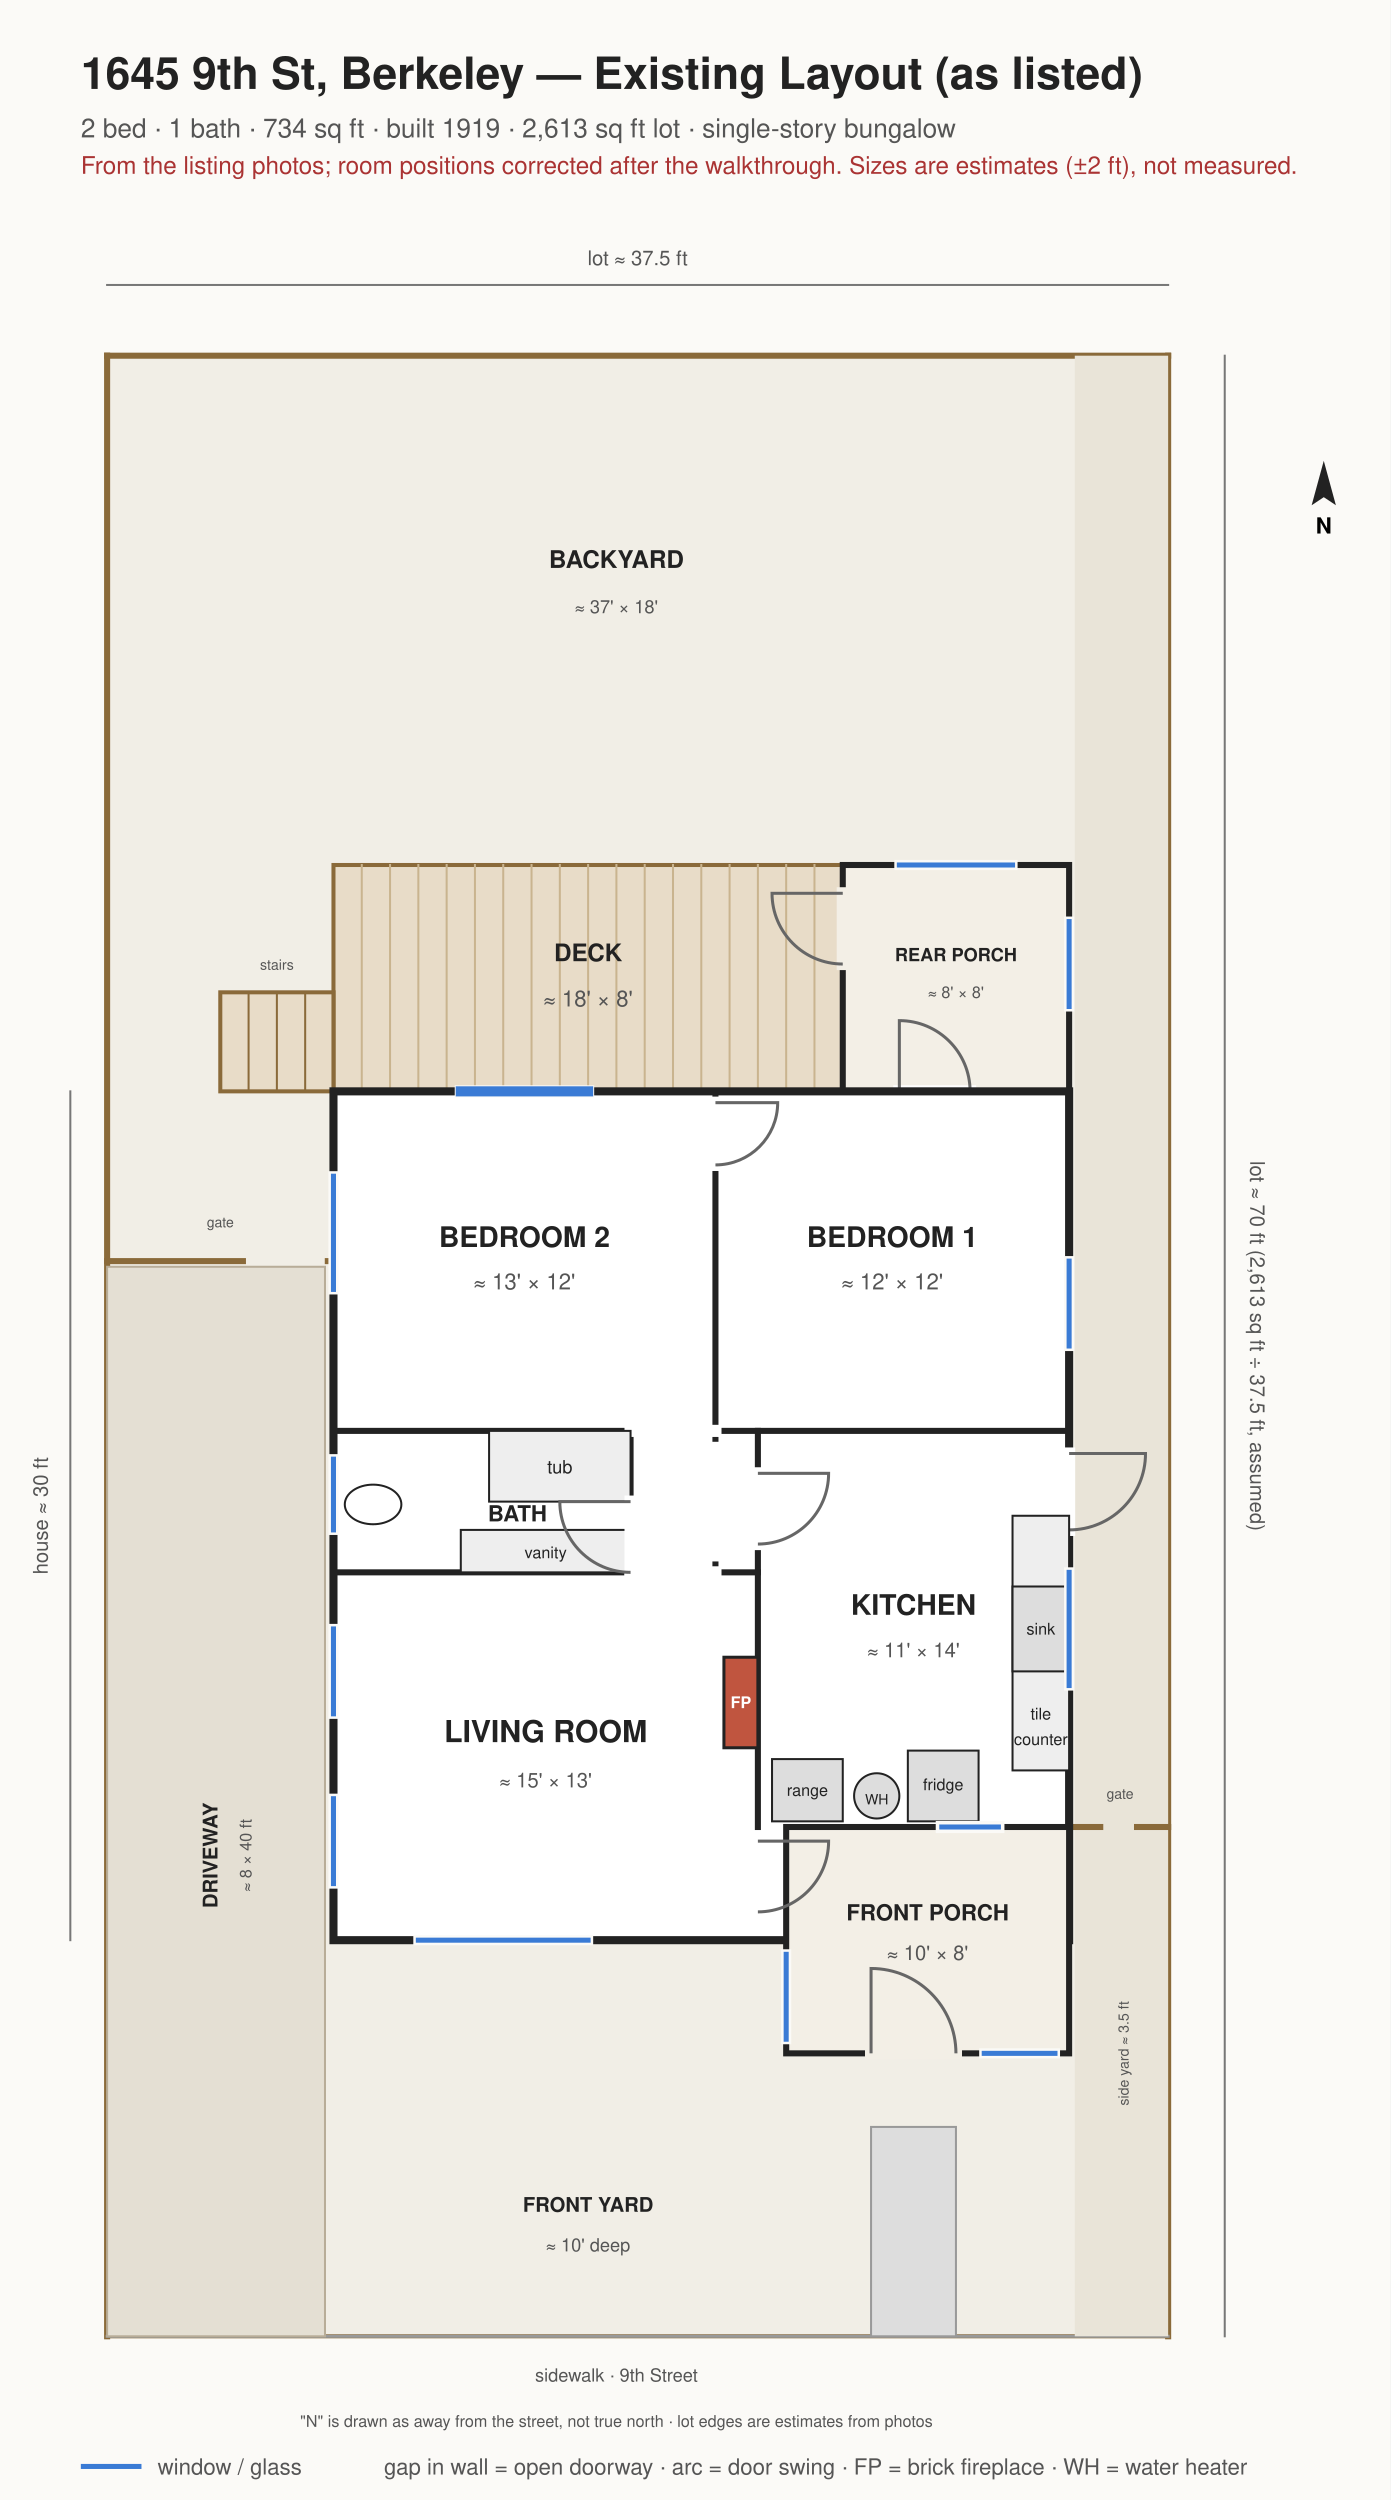
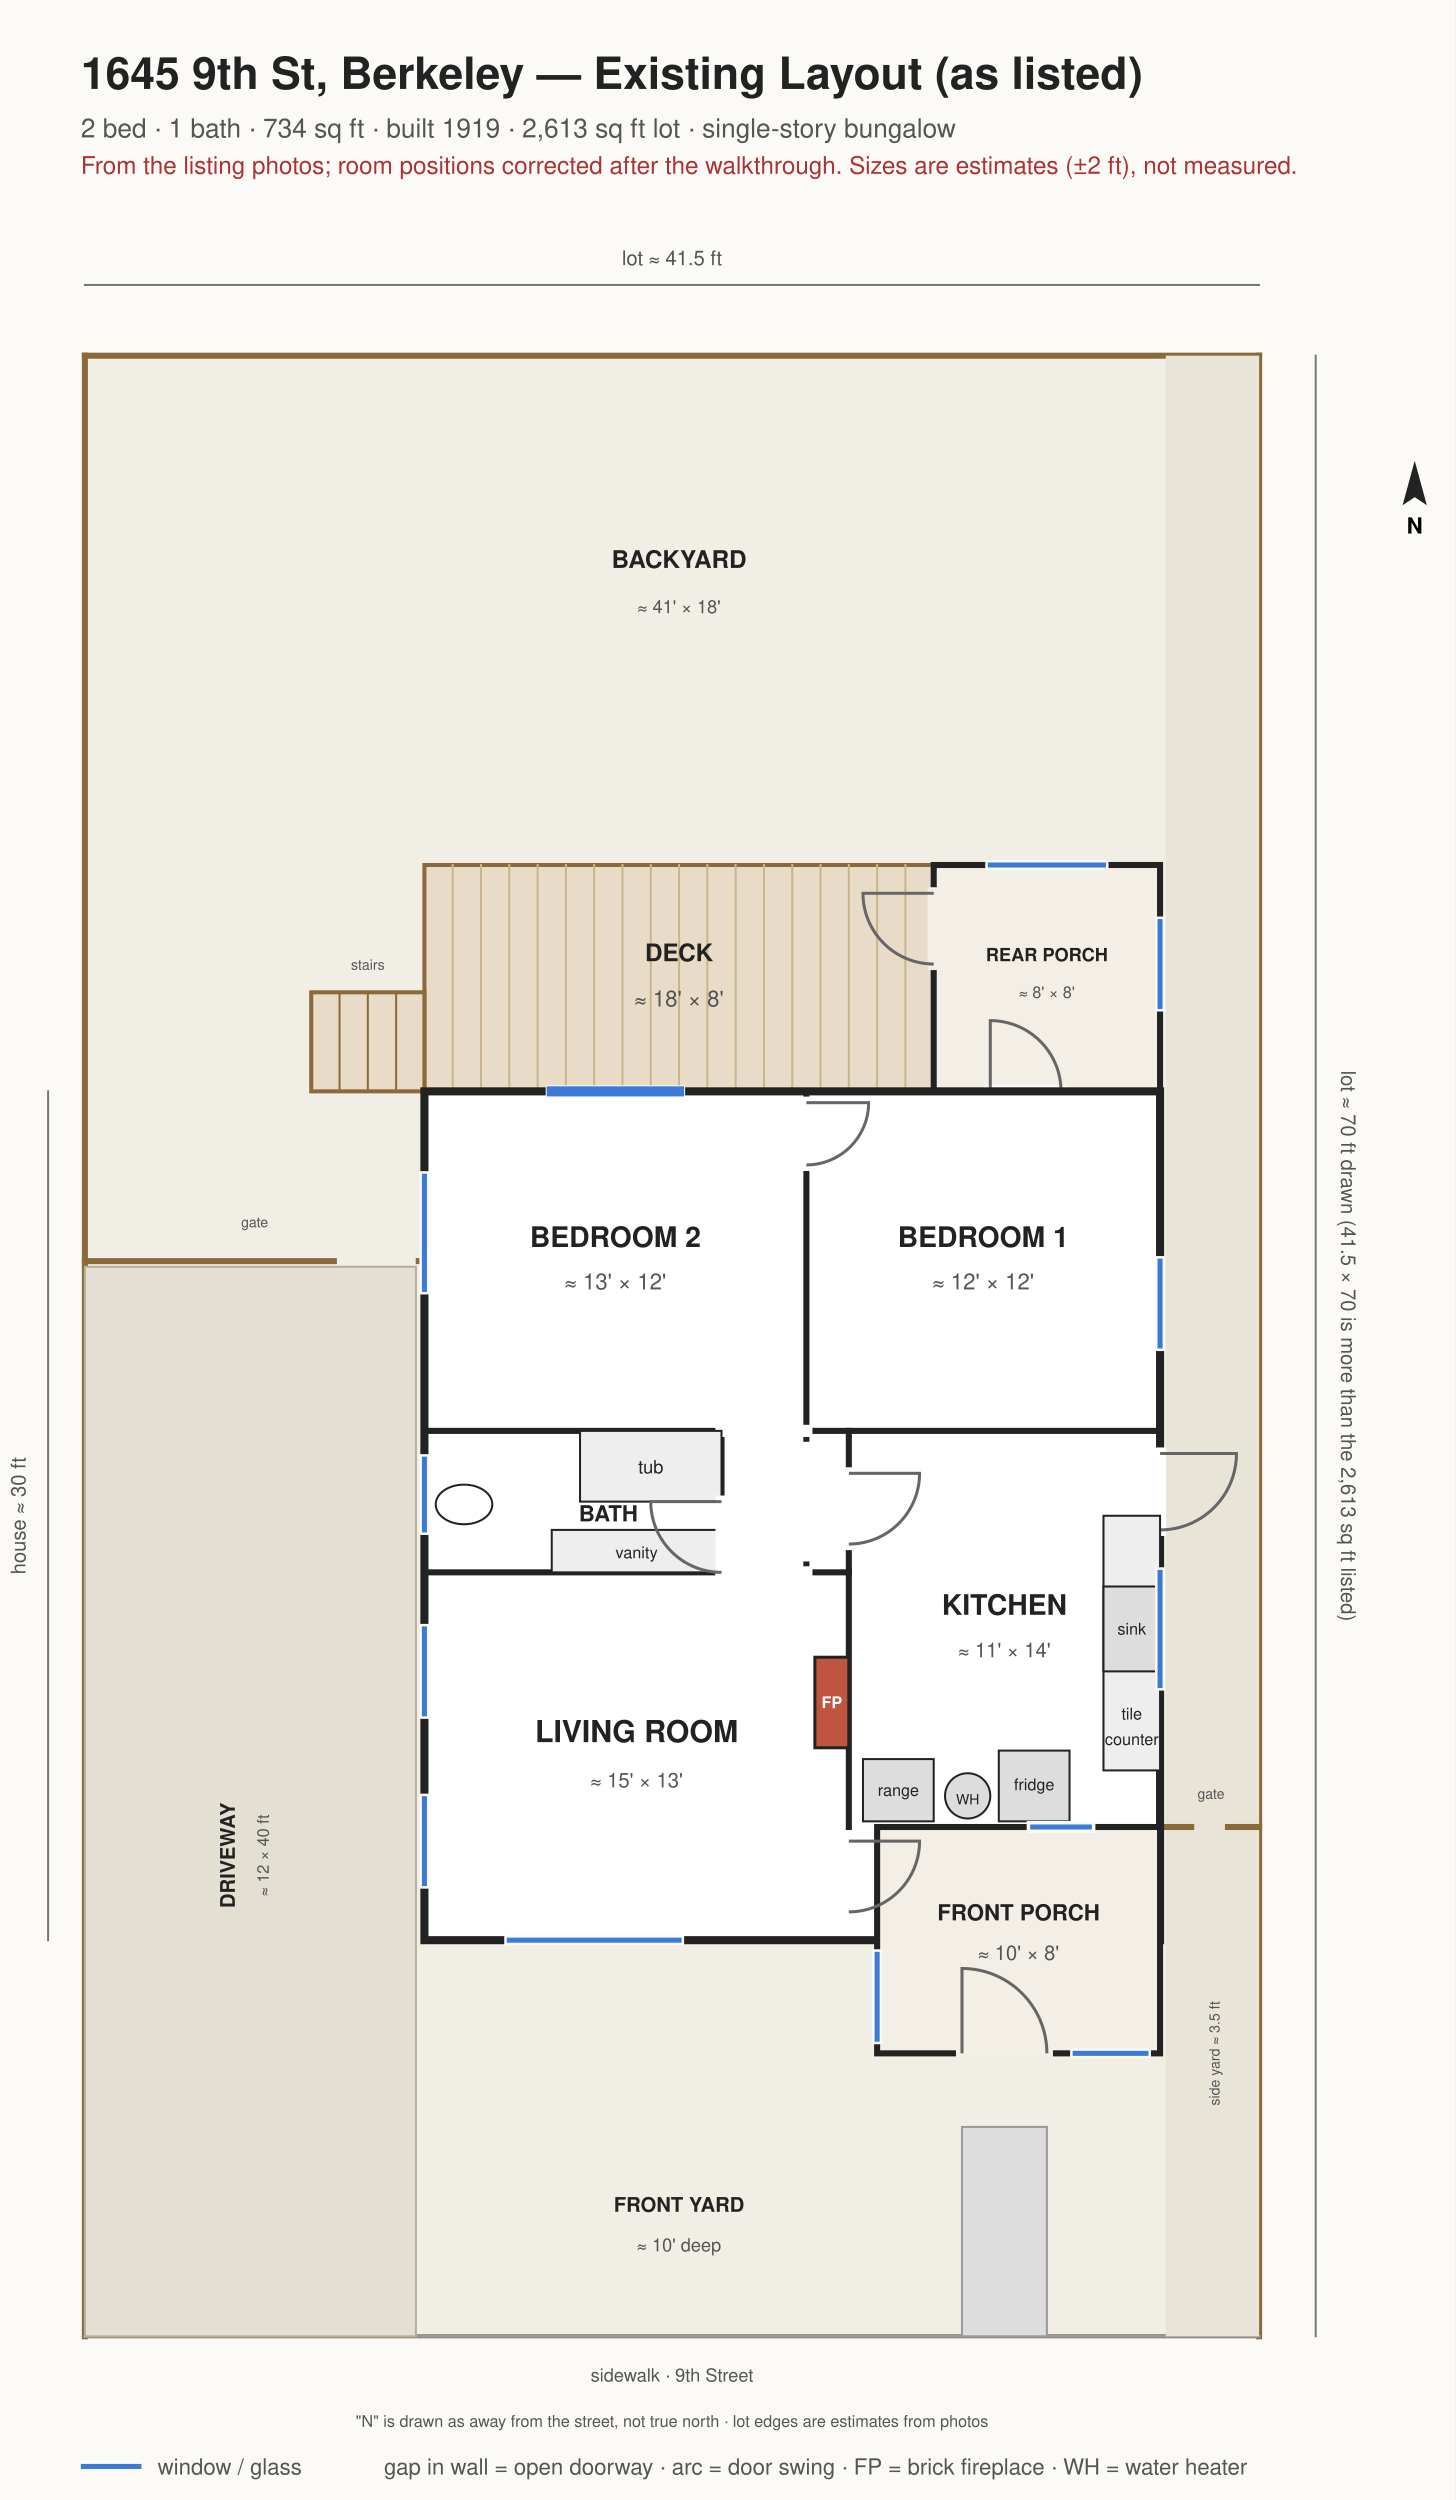
- <svg xmlns="http://www.w3.org/2000/svg" width="688" height="1237" viewBox="0 0 688 1237" font-family="Helvetica, Arial, sans-serif">
-   <rect width="688" height="1237" fill="#fbfaf7" />
+ <svg xmlns="http://www.w3.org/2000/svg" width="720" height="1237" viewBox="0 0 720 1237" font-family="Helvetica, Arial, sans-serif">
+   <rect width="720" height="1237" fill="#fbfaf7" />
  <text x="40" y="44" font-size="22" font-weight="bold" fill="#222">1645 9th St, Berkeley — Existing Layout (as listed)</text>
  <text x="40" y="68" font-size="13" fill="#555">2 bed · 1 bath · 734 sq ft · built 1919 · 2,613 sq ft lot · single-story bungalow</text>
  <text x="40" y="86" font-size="12" fill="#a33">From the listing photos; room positions corrected after the walkthrough. Sizes are estimates (±2 ft), not measured.</text>
-   <rect x="53" y="176" width="525.0" height="980" fill="#f1eee6" stroke="#8a6a3a" stroke-width="2" />
-   <line x1="53" y1="176" x2="578.0" y2="176" stroke="#8a6a3a" stroke-width="3" stroke-linecap="square" />
-   <line x1="53" y1="176" x2="53" y2="1156" stroke="#8a6a3a" stroke-width="3" stroke-linecap="square" />
-   <line x1="578.0" y1="176" x2="578.0" y2="1156" stroke="#8a6a3a" stroke-width="3" stroke-linecap="square" />
-   <line x1="53" y1="1156" x2="578.0" y2="1156" stroke="#999" stroke-width="1.5" stroke-linecap="square" />
-   <rect x="531.8" y="176" width="46.2" height="980" fill="#e9e4d8" stroke="none" stroke-width="0" />
-   <line x1="529" y1="904" x2="544.4" y2="904" stroke="#8a6a3a" stroke-width="3" stroke-linecap="square" />
-   <line x1="562.6" y1="904" x2="578.0" y2="904" stroke="#8a6a3a" stroke-width="3" stroke-linecap="square" />
-   <text x="554.2" y="890" font-size="7" text-anchor="middle" fill="#555" font-weight="normal">gate</text>
-   <text transform="translate(558.4,1016) rotate(-90)" font-size="7" text-anchor="middle" fill="#555">side yard ≈ 3.5 ft</text>
-   <line x1="53" y1="624" x2="120.2" y2="624" stroke="#8a6a3a" stroke-width="3" stroke-linecap="square" />
-   <line x1="162.2" y1="624" x2="165" y2="624" stroke="#8a6a3a" stroke-width="3" stroke-linecap="square" />
-   <text x="109" y="607.2" font-size="7" text-anchor="middle" fill="#555" font-weight="normal">gate</text>
-   <text x="305" y="281.0" font-size="12" text-anchor="middle" fill="#222" font-weight="bold">BACKYARD</text>
-   <text x="305" y="303.4" font-size="9" text-anchor="middle" fill="#555" font-weight="normal">≈ 37' × 18'</text>
-   <rect x="53" y="626.8" width="107.8" height="529.2" fill="#e4dfd3" stroke="#b8ad98" stroke-width="1" />
-   <text transform="translate(107.6,918) rotate(-90)" font-size="10" font-weight="bold" text-anchor="middle" fill="#222">DRIVEWAY</text>
-   <text transform="translate(124.4,918) rotate(-90)" font-size="8" text-anchor="middle" fill="#555">≈ 8 × 40 ft</text>
-   <text x="291" y="1094.4" font-size="10" text-anchor="middle" fill="#222" font-weight="bold">FRONT YARD</text>
-   <text x="291" y="1114" font-size="9" text-anchor="middle" fill="#555" font-weight="normal">≈ 10' deep</text>
-   <rect x="431" y="1052.4" width="42" height="103.6" fill="#ddd" stroke="#999" stroke-width="1" />
-   <text x="305" y="1178.4" font-size="9" text-anchor="middle" fill="#555" font-weight="normal">sidewalk · 9th Street</text>
-   <rect x="165" y="428" width="252" height="112" fill="#e8dcc8" stroke="#8a6a3a" stroke-width="2" />
-   <line x1="179" y1="428" x2="179" y2="540" stroke="#c9b48f" stroke-width="1" stroke-linecap="square" />
-   <line x1="193" y1="428" x2="193" y2="540" stroke="#c9b48f" stroke-width="1" stroke-linecap="square" />
-   <line x1="207" y1="428" x2="207" y2="540" stroke="#c9b48f" stroke-width="1" stroke-linecap="square" />
-   <line x1="221" y1="428" x2="221" y2="540" stroke="#c9b48f" stroke-width="1" stroke-linecap="square" />
-   <line x1="235" y1="428" x2="235" y2="540" stroke="#c9b48f" stroke-width="1" stroke-linecap="square" />
-   <line x1="249" y1="428" x2="249" y2="540" stroke="#c9b48f" stroke-width="1" stroke-linecap="square" />
-   <line x1="263" y1="428" x2="263" y2="540" stroke="#c9b48f" stroke-width="1" stroke-linecap="square" />
-   <line x1="277" y1="428" x2="277" y2="540" stroke="#c9b48f" stroke-width="1" stroke-linecap="square" />
-   <line x1="291" y1="428" x2="291" y2="540" stroke="#c9b48f" stroke-width="1" stroke-linecap="square" />
-   <line x1="305" y1="428" x2="305" y2="540" stroke="#c9b48f" stroke-width="1" stroke-linecap="square" />
-   <line x1="319" y1="428" x2="319" y2="540" stroke="#c9b48f" stroke-width="1" stroke-linecap="square" />
-   <line x1="333" y1="428" x2="333" y2="540" stroke="#c9b48f" stroke-width="1" stroke-linecap="square" />
-   <line x1="347" y1="428" x2="347" y2="540" stroke="#c9b48f" stroke-width="1" stroke-linecap="square" />
-   <line x1="361" y1="428" x2="361" y2="540" stroke="#c9b48f" stroke-width="1" stroke-linecap="square" />
-   <line x1="375" y1="428" x2="375" y2="540" stroke="#c9b48f" stroke-width="1" stroke-linecap="square" />
-   <line x1="389" y1="428" x2="389" y2="540" stroke="#c9b48f" stroke-width="1" stroke-linecap="square" />
-   <line x1="403" y1="428" x2="403" y2="540" stroke="#c9b48f" stroke-width="1" stroke-linecap="square" />
-   <text x="291" y="475.6" font-size="12" text-anchor="middle" fill="#222" font-weight="bold">DECK</text>
-   <text x="291" y="498" font-size="11" text-anchor="middle" fill="#555" font-weight="normal">≈ 18' × 8'</text>
-   <rect x="109" y="491.0" width="56" height="49.0" fill="#e8dcc8" stroke="#8a6a3a" stroke-width="2" />
-   <line x1="151" y1="491.0" x2="151" y2="540" stroke="#8a6a3a" stroke-width="1" stroke-linecap="square" />
-   <line x1="137" y1="491.0" x2="137" y2="540" stroke="#8a6a3a" stroke-width="1" stroke-linecap="square" />
-   <line x1="123" y1="491.0" x2="123" y2="540" stroke="#8a6a3a" stroke-width="1" stroke-linecap="square" />
-   <text x="137" y="479.8" font-size="7" text-anchor="middle" fill="#555" font-weight="normal">stairs</text>
-   <rect x="417" y="428" width="112" height="112" fill="#f3efe6" stroke="#222" stroke-width="3" />
-   <text x="473" y="475.6" font-size="9" text-anchor="middle" fill="#222" font-weight="bold">REAR PORCH</text>
-   <text x="473" y="493.8" font-size="8" text-anchor="middle" fill="#555" font-weight="normal">≈ 8' × 8'</text>
-   <line x1="445" y1="428" x2="501" y2="428" stroke="#fbfaf7" stroke-width="5" stroke-linecap="square" />
-   <line x1="445" y1="428" x2="501" y2="428" stroke="#3a7bd5" stroke-width="2.5" stroke-linecap="square" />
-   <line x1="529" y1="456" x2="529" y2="498" stroke="#fbfaf7" stroke-width="5" stroke-linecap="square" />
-   <line x1="529" y1="456" x2="529" y2="498" stroke="#3a7bd5" stroke-width="2.5" stroke-linecap="square" />
-   <line x1="417" y1="442" x2="417" y2="477.0" stroke="#f3efe6" stroke-width="6" stroke-linecap="square" />
-   <path d="M417,442 L382.0,442 A35.0,35.0 0 0 0 417,477.0" fill="none" stroke="#666" stroke-width="1.5" />
-   <line x1="445" y1="540" x2="480.0" y2="540" stroke="#fff" stroke-width="6" stroke-linecap="square" />
-   <path d="M445,540 L445,505.0 A35.0,35.0 0 0 1 480.0,540" fill="none" stroke="#666" stroke-width="1.5" />
-   <rect x="165" y="540" width="364" height="420" fill="#fff" stroke="#222" stroke-width="4" />
-   <rect x="389" y="904" width="140" height="112" fill="#f3efe6" stroke="#222" stroke-width="3" />
-   <text x="459" y="950.2" font-size="11" text-anchor="middle" fill="#222" font-weight="bold">FRONT PORCH</text>
-   <text x="459" y="969.8" font-size="10" text-anchor="middle" fill="#555" font-weight="normal">≈ 10' × 8'</text>
-   <line x1="431" y1="1016" x2="473" y2="1016" stroke="#f3efe6" stroke-width="6" stroke-linecap="square" />
-   <path d="M431,1016 L431,974 A42,42 0 0 1 473,1016" fill="none" stroke="#666" stroke-width="1.5" />
-   <line x1="389" y1="967.0" x2="389" y2="1009.0" stroke="#fbfaf7" stroke-width="5" stroke-linecap="square" />
-   <line x1="389" y1="967.0" x2="389" y2="1009.0" stroke="#3a7bd5" stroke-width="2.5" stroke-linecap="square" />
-   <line x1="487" y1="1016" x2="522.0" y2="1016" stroke="#fbfaf7" stroke-width="5" stroke-linecap="square" />
-   <line x1="487" y1="1016" x2="522.0" y2="1016" stroke="#3a7bd5" stroke-width="2.5" stroke-linecap="square" />
-   <line x1="354.0" y1="540" x2="354.0" y2="708" stroke="#222" stroke-width="3" stroke-linecap="square" />
-   <line x1="354.0" y1="708" x2="529" y2="708" stroke="#222" stroke-width="3" stroke-linecap="square" />
-   <line x1="165" y1="708" x2="312.0" y2="708" stroke="#222" stroke-width="3" stroke-linecap="square" />
-   <line x1="312.0" y1="708" x2="312.0" y2="778" stroke="#222" stroke-width="3" stroke-linecap="square" />
-   <line x1="354.0" y1="708" x2="354.0" y2="778" stroke="#222" stroke-width="3" stroke-linecap="square" />
-   <line x1="165" y1="778" x2="312.0" y2="778" stroke="#222" stroke-width="3" stroke-linecap="square" />
-   <line x1="354.0" y1="778" x2="375" y2="778" stroke="#222" stroke-width="3" stroke-linecap="square" />
-   <line x1="312.0" y1="778" x2="354.0" y2="778" stroke="#fff" stroke-width="6" stroke-linecap="square" />
-   <line x1="312.0" y1="708" x2="354.0" y2="708" stroke="#fff" stroke-width="6" stroke-linecap="square" />
-   <line x1="375" y1="708" x2="375" y2="904" stroke="#222" stroke-width="3" stroke-linecap="square" />
-   <line x1="354.0" y1="545.6" x2="354.0" y2="576.4" stroke="#fff" stroke-width="6" stroke-linecap="square" />
-   <path d="M354.0,545.6 L384.8,545.6 A30.8,30.8 0 0 1 354.0,576.4" fill="none" stroke="#666" stroke-width="1.5" />
-   <rect x="358.2" y="820" width="16.8" height="44.8" fill="#c0553f" stroke="#222" stroke-width="1.5" />
-   <text x="366.6" y="845.2" font-size="8" text-anchor="middle" fill="#fff" font-weight="bold">FP</text>
-   <rect x="242.0" y="708" width="70.0" height="35.0" fill="#eee" stroke="#222" stroke-width="1" />
-   <text x="277" y="729.0" font-size="9" text-anchor="middle" fill="#222" font-weight="normal">tub</text>
-   <rect x="228.0" y="757.0" width="84.0" height="21.0" fill="#eee" stroke="#222" stroke-width="1" />
-   <text x="270.0" y="771.0" font-size="8" text-anchor="middle" fill="#222" font-weight="normal">vanity</text>
-   <ellipse cx="184.6" cy="744.4" rx="14" ry="9.8" fill="#fff" stroke="#222" stroke-width="1" />
-   <text x="256.0" y="752.8" font-size="11" text-anchor="middle" fill="#222" font-weight="bold">BATH</text>
-   <line x1="312.0" y1="743.0" x2="312.0" y2="778.0" stroke="#fff" stroke-width="6" stroke-linecap="square" />
-   <path d="M312.0,743.0 L277.0,743.0 A35.0,35.0 0 0 0 312.0,778.0" fill="none" stroke="#666" stroke-width="1.5" />
-   <line x1="354.0" y1="716.4" x2="354.0" y2="769.6" stroke="#fff" stroke-width="6" stroke-linecap="square" />
-   <line x1="375" y1="729.0" x2="375" y2="764.0" stroke="#fff" stroke-width="6" stroke-linecap="square" />
-   <path d="M375,729.0 L410.0,729.0 A35.0,35.0 0 0 1 375,764.0" fill="none" stroke="#666" stroke-width="1.5" />
-   <line x1="529" y1="719.2" x2="529" y2="757.0" stroke="#fff" stroke-width="6" stroke-linecap="square" />
-   <path d="M529,719.2 L566.8,719.2 A37.8,37.8 0 0 1 529,757.0" fill="none" stroke="#666" stroke-width="1.5" />
-   <line x1="228.0" y1="540" x2="291" y2="540" stroke="#fbfaf7" stroke-width="6" stroke-linecap="square" />
-   <line x1="228.0" y1="540" x2="291" y2="540" stroke="#3a7bd5" stroke-width="5" stroke-linecap="square" />
-   <text x="259.5" y="617.0" font-size="14" text-anchor="middle" fill="#222" font-weight="bold">BEDROOM 2</text>
-   <text x="259.5" y="638" font-size="11" text-anchor="middle" fill="#555" font-weight="normal">≈ 13' × 12'</text>
-   <text x="441.5" y="617.0" font-size="14" text-anchor="middle" fill="#222" font-weight="bold">BEDROOM 1</text>
-   <text x="441.5" y="638" font-size="11" text-anchor="middle" fill="#555" font-weight="normal">≈ 12' × 12'</text>
-   <rect x="501" y="750" width="28" height="126" fill="#eee" stroke="#222" stroke-width="1" />
-   <text x="515" y="850.8" font-size="8" text-anchor="middle" fill="#222" font-weight="normal">tile</text>
-   <text x="515" y="863.4" font-size="8" text-anchor="middle" fill="#222" font-weight="normal">counter</text>
-   <rect x="501" y="785.0" width="28" height="42.0" fill="#ddd" stroke="#222" stroke-width="1" />
-   <text x="515" y="808.8" font-size="8" text-anchor="middle" fill="#222" font-weight="normal">sink</text>
-   <rect x="382.0" y="870.4" width="35.0" height="30.8" fill="#ddd" stroke="#222" stroke-width="1" />
-   <text x="399.5" y="888.6" font-size="8" text-anchor="middle" fill="#222" font-weight="normal">range</text>
-   <circle cx="433.8" cy="888.6" r="11.2" fill="#ddd" stroke="#222" stroke-width="1" />
-   <text x="433.8" y="892.8" font-size="7" text-anchor="middle" fill="#222" font-weight="normal">WH</text>
-   <rect x="449.2" y="866.2" width="35.0" height="35.0" fill="#ddd" stroke="#222" stroke-width="1" />
-   <text x="466.7" y="885.8" font-size="8" text-anchor="middle" fill="#222" font-weight="normal">fridge</text>
-   <line x1="466.0" y1="904" x2="494.0" y2="904" stroke="#fbfaf7" stroke-width="6" stroke-linecap="square" />
-   <line x1="466.0" y1="904" x2="494.0" y2="904" stroke="#3a7bd5" stroke-width="2.5" stroke-linecap="square" />
-   <text x="452.0" y="799.0" font-size="14" text-anchor="middle" fill="#222" font-weight="bold">KITCHEN</text>
-   <text x="452.0" y="820" font-size="10" text-anchor="middle" fill="#555" font-weight="normal">≈ 11' × 14'</text>
-   <line x1="375" y1="911.0" x2="375" y2="946.0" stroke="#fff" stroke-width="6" stroke-linecap="square" />
-   <path d="M375,911.0 L410.0,911.0 A35.0,35.0 0 0 1 375,946.0" fill="none" stroke="#666" stroke-width="1.5" />
-   <line x1="165" y1="582" x2="165" y2="638" stroke="#fbfaf7" stroke-width="5" stroke-linecap="square" />
-   <line x1="165" y1="582" x2="165" y2="638" stroke="#3a7bd5" stroke-width="2.5" stroke-linecap="square" />
-   <line x1="165" y1="722" x2="165" y2="757.0" stroke="#fbfaf7" stroke-width="5" stroke-linecap="square" />
-   <line x1="165" y1="722" x2="165" y2="757.0" stroke="#3a7bd5" stroke-width="2.5" stroke-linecap="square" />
-   <line x1="165" y1="806" x2="165" y2="848" stroke="#fbfaf7" stroke-width="5" stroke-linecap="square" />
-   <line x1="165" y1="806" x2="165" y2="848" stroke="#3a7bd5" stroke-width="2.5" stroke-linecap="square" />
-   <line x1="165" y1="890" x2="165" y2="932" stroke="#fbfaf7" stroke-width="5" stroke-linecap="square" />
-   <line x1="165" y1="890" x2="165" y2="932" stroke="#3a7bd5" stroke-width="2.5" stroke-linecap="square" />
-   <line x1="207" y1="960" x2="291" y2="960" stroke="#fbfaf7" stroke-width="5" stroke-linecap="square" />
-   <line x1="207" y1="960" x2="291" y2="960" stroke="#3a7bd5" stroke-width="2.5" stroke-linecap="square" />
-   <line x1="529" y1="778" x2="529" y2="834" stroke="#fbfaf7" stroke-width="5" stroke-linecap="square" />
-   <line x1="529" y1="778" x2="529" y2="834" stroke="#3a7bd5" stroke-width="2.5" stroke-linecap="square" />
-   <line x1="529" y1="624" x2="529" y2="666" stroke="#fbfaf7" stroke-width="5" stroke-linecap="square" />
-   <line x1="529" y1="624" x2="529" y2="666" stroke="#3a7bd5" stroke-width="2.5" stroke-linecap="square" />
-   <text x="270.0" y="862" font-size="15" text-anchor="middle" fill="#222" font-weight="bold">LIVING ROOM</text>
-   <text x="270.0" y="884.4" font-size="10" text-anchor="middle" fill="#555" font-weight="normal">≈ 15' × 13'</text>
-   <line x1="34.8" y1="540" x2="34.8" y2="960" stroke="#777" stroke-width="1" stroke-linecap="square" />
-   <text transform="translate(23.6,750) rotate(-90)" font-size="10" text-anchor="middle" fill="#555">house ≈ 30 ft</text>
-   <line x1="606.0" y1="176" x2="606.0" y2="1156" stroke="#777" stroke-width="1" stroke-linecap="square" />
-   <text transform="translate(618.6,666) rotate(90)" font-size="10" text-anchor="middle" fill="#555">lot ≈ 70 ft (2,613 sq ft ÷ 37.5 ft, assumed)</text>
-   <line x1="53" y1="141.0" x2="578.0" y2="141.0" stroke="#777" stroke-width="1" stroke-linecap="square" />
-   <text x="315.5" y="131.2" font-size="10" text-anchor="middle" fill="#555" font-weight="normal">lot ≈ 37.5 ft</text>
-   <g transform="translate(655,246)">
+   <rect x="42" y="176" width="581.0" height="980" fill="#f1eee6" stroke="#8a6a3a" stroke-width="2" />
+   <line x1="42" y1="176" x2="623.0" y2="176" stroke="#8a6a3a" stroke-width="3" stroke-linecap="square" />
+   <line x1="42" y1="176" x2="42" y2="1156" stroke="#8a6a3a" stroke-width="3" stroke-linecap="square" />
+   <line x1="623.0" y1="176" x2="623.0" y2="1156" stroke="#8a6a3a" stroke-width="3" stroke-linecap="square" />
+   <line x1="42" y1="1156" x2="623.0" y2="1156" stroke="#999" stroke-width="1.5" stroke-linecap="square" />
+   <rect x="576.8" y="176" width="46.2" height="980" fill="#e9e4d8" stroke="none" stroke-width="0" />
+   <line x1="574" y1="904" x2="589.4" y2="904" stroke="#8a6a3a" stroke-width="3" stroke-linecap="square" />
+   <line x1="607.6" y1="904" x2="623.0" y2="904" stroke="#8a6a3a" stroke-width="3" stroke-linecap="square" />
+   <text x="599.2" y="890" font-size="7" text-anchor="middle" fill="#555" font-weight="normal">gate</text>
+   <text transform="translate(603.4,1016) rotate(-90)" font-size="7" text-anchor="middle" fill="#555">side yard ≈ 3.5 ft</text>
+   <line x1="42" y1="624" x2="165.2" y2="624" stroke="#8a6a3a" stroke-width="3" stroke-linecap="square" />
+   <line x1="207.2" y1="624" x2="210" y2="624" stroke="#8a6a3a" stroke-width="3" stroke-linecap="square" />
+   <text x="126" y="607.2" font-size="7" text-anchor="middle" fill="#555" font-weight="normal">gate</text>
+   <text x="336" y="281.0" font-size="12" text-anchor="middle" fill="#222" font-weight="bold">BACKYARD</text>
+   <text x="336" y="303.4" font-size="9" text-anchor="middle" fill="#555" font-weight="normal">≈ 41' × 18'</text>
+   <rect x="42" y="626.8" width="163.8" height="529.2" fill="#e4dfd3" stroke="#b8ad98" stroke-width="1" />
+   <text transform="translate(116.2,918) rotate(-90)" font-size="10" font-weight="bold" text-anchor="middle" fill="#222">DRIVEWAY</text>
+   <text transform="translate(133.0,918) rotate(-90)" font-size="8" text-anchor="middle" fill="#555">≈ 12 × 40 ft</text>
+   <text x="336" y="1094.4" font-size="10" text-anchor="middle" fill="#222" font-weight="bold">FRONT YARD</text>
+   <text x="336" y="1114" font-size="9" text-anchor="middle" fill="#555" font-weight="normal">≈ 10' deep</text>
+   <rect x="476" y="1052.4" width="42" height="103.6" fill="#ddd" stroke="#999" stroke-width="1" />
+   <text x="332.5" y="1178.4" font-size="9" text-anchor="middle" fill="#555" font-weight="normal">sidewalk · 9th Street</text>
+   <rect x="210" y="428" width="252" height="112" fill="#e8dcc8" stroke="#8a6a3a" stroke-width="2" />
+   <line x1="224" y1="428" x2="224" y2="540" stroke="#c9b48f" stroke-width="1" stroke-linecap="square" />
+   <line x1="238" y1="428" x2="238" y2="540" stroke="#c9b48f" stroke-width="1" stroke-linecap="square" />
+   <line x1="252" y1="428" x2="252" y2="540" stroke="#c9b48f" stroke-width="1" stroke-linecap="square" />
+   <line x1="266" y1="428" x2="266" y2="540" stroke="#c9b48f" stroke-width="1" stroke-linecap="square" />
+   <line x1="280" y1="428" x2="280" y2="540" stroke="#c9b48f" stroke-width="1" stroke-linecap="square" />
+   <line x1="294" y1="428" x2="294" y2="540" stroke="#c9b48f" stroke-width="1" stroke-linecap="square" />
+   <line x1="308" y1="428" x2="308" y2="540" stroke="#c9b48f" stroke-width="1" stroke-linecap="square" />
+   <line x1="322" y1="428" x2="322" y2="540" stroke="#c9b48f" stroke-width="1" stroke-linecap="square" />
+   <line x1="336" y1="428" x2="336" y2="540" stroke="#c9b48f" stroke-width="1" stroke-linecap="square" />
+   <line x1="350" y1="428" x2="350" y2="540" stroke="#c9b48f" stroke-width="1" stroke-linecap="square" />
+   <line x1="364" y1="428" x2="364" y2="540" stroke="#c9b48f" stroke-width="1" stroke-linecap="square" />
+   <line x1="378" y1="428" x2="378" y2="540" stroke="#c9b48f" stroke-width="1" stroke-linecap="square" />
+   <line x1="392" y1="428" x2="392" y2="540" stroke="#c9b48f" stroke-width="1" stroke-linecap="square" />
+   <line x1="406" y1="428" x2="406" y2="540" stroke="#c9b48f" stroke-width="1" stroke-linecap="square" />
+   <line x1="420" y1="428" x2="420" y2="540" stroke="#c9b48f" stroke-width="1" stroke-linecap="square" />
+   <line x1="434" y1="428" x2="434" y2="540" stroke="#c9b48f" stroke-width="1" stroke-linecap="square" />
+   <line x1="448" y1="428" x2="448" y2="540" stroke="#c9b48f" stroke-width="1" stroke-linecap="square" />
+   <text x="336" y="475.6" font-size="12" text-anchor="middle" fill="#222" font-weight="bold">DECK</text>
+   <text x="336" y="498" font-size="11" text-anchor="middle" fill="#555" font-weight="normal">≈ 18' × 8'</text>
+   <rect x="154" y="491.0" width="56" height="49.0" fill="#e8dcc8" stroke="#8a6a3a" stroke-width="2" />
+   <line x1="196" y1="491.0" x2="196" y2="540" stroke="#8a6a3a" stroke-width="1" stroke-linecap="square" />
+   <line x1="182" y1="491.0" x2="182" y2="540" stroke="#8a6a3a" stroke-width="1" stroke-linecap="square" />
+   <line x1="168" y1="491.0" x2="168" y2="540" stroke="#8a6a3a" stroke-width="1" stroke-linecap="square" />
+   <text x="182" y="479.8" font-size="7" text-anchor="middle" fill="#555" font-weight="normal">stairs</text>
+   <rect x="462" y="428" width="112" height="112" fill="#f3efe6" stroke="#222" stroke-width="3" />
+   <text x="518" y="475.6" font-size="9" text-anchor="middle" fill="#222" font-weight="bold">REAR PORCH</text>
+   <text x="518" y="493.8" font-size="8" text-anchor="middle" fill="#555" font-weight="normal">≈ 8' × 8'</text>
+   <line x1="490" y1="428" x2="546" y2="428" stroke="#fbfaf7" stroke-width="5" stroke-linecap="square" />
+   <line x1="490" y1="428" x2="546" y2="428" stroke="#3a7bd5" stroke-width="2.5" stroke-linecap="square" />
+   <line x1="574" y1="456" x2="574" y2="498" stroke="#fbfaf7" stroke-width="5" stroke-linecap="square" />
+   <line x1="574" y1="456" x2="574" y2="498" stroke="#3a7bd5" stroke-width="2.5" stroke-linecap="square" />
+   <line x1="462" y1="442" x2="462" y2="477.0" stroke="#f3efe6" stroke-width="6" stroke-linecap="square" />
+   <path d="M462,442 L427.0,442 A35.0,35.0 0 0 0 462,477.0" fill="none" stroke="#666" stroke-width="1.5" />
+   <line x1="490" y1="540" x2="525.0" y2="540" stroke="#fff" stroke-width="6" stroke-linecap="square" />
+   <path d="M490,540 L490,505.0 A35.0,35.0 0 0 1 525.0,540" fill="none" stroke="#666" stroke-width="1.5" />
+   <rect x="210" y="540" width="364" height="420" fill="#fff" stroke="#222" stroke-width="4" />
+   <rect x="434" y="904" width="140" height="112" fill="#f3efe6" stroke="#222" stroke-width="3" />
+   <text x="504" y="950.2" font-size="11" text-anchor="middle" fill="#222" font-weight="bold">FRONT PORCH</text>
+   <text x="504" y="969.8" font-size="10" text-anchor="middle" fill="#555" font-weight="normal">≈ 10' × 8'</text>
+   <line x1="476" y1="1016" x2="518" y2="1016" stroke="#f3efe6" stroke-width="6" stroke-linecap="square" />
+   <path d="M476,1016 L476,974 A42,42 0 0 1 518,1016" fill="none" stroke="#666" stroke-width="1.5" />
+   <line x1="434" y1="967.0" x2="434" y2="1009.0" stroke="#fbfaf7" stroke-width="5" stroke-linecap="square" />
+   <line x1="434" y1="967.0" x2="434" y2="1009.0" stroke="#3a7bd5" stroke-width="2.5" stroke-linecap="square" />
+   <line x1="532" y1="1016" x2="567.0" y2="1016" stroke="#fbfaf7" stroke-width="5" stroke-linecap="square" />
+   <line x1="532" y1="1016" x2="567.0" y2="1016" stroke="#3a7bd5" stroke-width="2.5" stroke-linecap="square" />
+   <line x1="399.0" y1="540" x2="399.0" y2="708" stroke="#222" stroke-width="3" stroke-linecap="square" />
+   <line x1="399.0" y1="708" x2="574" y2="708" stroke="#222" stroke-width="3" stroke-linecap="square" />
+   <line x1="210" y1="708" x2="357.0" y2="708" stroke="#222" stroke-width="3" stroke-linecap="square" />
+   <line x1="357.0" y1="708" x2="357.0" y2="778" stroke="#222" stroke-width="3" stroke-linecap="square" />
+   <line x1="399.0" y1="708" x2="399.0" y2="778" stroke="#222" stroke-width="3" stroke-linecap="square" />
+   <line x1="210" y1="778" x2="357.0" y2="778" stroke="#222" stroke-width="3" stroke-linecap="square" />
+   <line x1="399.0" y1="778" x2="420" y2="778" stroke="#222" stroke-width="3" stroke-linecap="square" />
+   <line x1="357.0" y1="778" x2="399.0" y2="778" stroke="#fff" stroke-width="6" stroke-linecap="square" />
+   <line x1="357.0" y1="708" x2="399.0" y2="708" stroke="#fff" stroke-width="6" stroke-linecap="square" />
+   <line x1="420" y1="708" x2="420" y2="904" stroke="#222" stroke-width="3" stroke-linecap="square" />
+   <line x1="399.0" y1="545.6" x2="399.0" y2="576.4" stroke="#fff" stroke-width="6" stroke-linecap="square" />
+   <path d="M399.0,545.6 L429.8,545.6 A30.8,30.8 0 0 1 399.0,576.4" fill="none" stroke="#666" stroke-width="1.5" />
+   <rect x="403.2" y="820" width="16.8" height="44.8" fill="#c0553f" stroke="#222" stroke-width="1.5" />
+   <text x="411.6" y="845.2" font-size="8" text-anchor="middle" fill="#fff" font-weight="bold">FP</text>
+   <rect x="287.0" y="708" width="70.0" height="35.0" fill="#eee" stroke="#222" stroke-width="1" />
+   <text x="322" y="729.0" font-size="9" text-anchor="middle" fill="#222" font-weight="normal">tub</text>
+   <rect x="273.0" y="757.0" width="84.0" height="21.0" fill="#eee" stroke="#222" stroke-width="1" />
+   <text x="315.0" y="771.0" font-size="8" text-anchor="middle" fill="#222" font-weight="normal">vanity</text>
+   <ellipse cx="229.6" cy="744.4" rx="14" ry="9.8" fill="#fff" stroke="#222" stroke-width="1" />
+   <text x="301.0" y="752.8" font-size="11" text-anchor="middle" fill="#222" font-weight="bold">BATH</text>
+   <line x1="357.0" y1="743.0" x2="357.0" y2="778.0" stroke="#fff" stroke-width="6" stroke-linecap="square" />
+   <path d="M357.0,743.0 L322.0,743.0 A35.0,35.0 0 0 0 357.0,778.0" fill="none" stroke="#666" stroke-width="1.5" />
+   <line x1="399.0" y1="716.4" x2="399.0" y2="769.6" stroke="#fff" stroke-width="6" stroke-linecap="square" />
+   <line x1="420" y1="729.0" x2="420" y2="764.0" stroke="#fff" stroke-width="6" stroke-linecap="square" />
+   <path d="M420,729.0 L455.0,729.0 A35.0,35.0 0 0 1 420,764.0" fill="none" stroke="#666" stroke-width="1.5" />
+   <line x1="574" y1="719.2" x2="574" y2="757.0" stroke="#fff" stroke-width="6" stroke-linecap="square" />
+   <path d="M574,719.2 L611.8,719.2 A37.8,37.8 0 0 1 574,757.0" fill="none" stroke="#666" stroke-width="1.5" />
+   <line x1="273.0" y1="540" x2="336" y2="540" stroke="#fbfaf7" stroke-width="6" stroke-linecap="square" />
+   <line x1="273.0" y1="540" x2="336" y2="540" stroke="#3a7bd5" stroke-width="5" stroke-linecap="square" />
+   <text x="304.5" y="617.0" font-size="14" text-anchor="middle" fill="#222" font-weight="bold">BEDROOM 2</text>
+   <text x="304.5" y="638" font-size="11" text-anchor="middle" fill="#555" font-weight="normal">≈ 13' × 12'</text>
+   <text x="486.5" y="617.0" font-size="14" text-anchor="middle" fill="#222" font-weight="bold">BEDROOM 1</text>
+   <text x="486.5" y="638" font-size="11" text-anchor="middle" fill="#555" font-weight="normal">≈ 12' × 12'</text>
+   <rect x="546" y="750" width="28" height="126" fill="#eee" stroke="#222" stroke-width="1" />
+   <text x="560" y="850.8" font-size="8" text-anchor="middle" fill="#222" font-weight="normal">tile</text>
+   <text x="560" y="863.4" font-size="8" text-anchor="middle" fill="#222" font-weight="normal">counter</text>
+   <rect x="546" y="785.0" width="28" height="42.0" fill="#ddd" stroke="#222" stroke-width="1" />
+   <text x="560" y="808.8" font-size="8" text-anchor="middle" fill="#222" font-weight="normal">sink</text>
+   <rect x="427.0" y="870.4" width="35.0" height="30.8" fill="#ddd" stroke="#222" stroke-width="1" />
+   <text x="444.5" y="888.6" font-size="8" text-anchor="middle" fill="#222" font-weight="normal">range</text>
+   <circle cx="478.8" cy="888.6" r="11.2" fill="#ddd" stroke="#222" stroke-width="1" />
+   <text x="478.8" y="892.8" font-size="7" text-anchor="middle" fill="#222" font-weight="normal">WH</text>
+   <rect x="494.2" y="866.2" width="35" height="35.0" fill="#ddd" stroke="#222" stroke-width="1" />
+   <text x="511.7" y="885.8" font-size="8" text-anchor="middle" fill="#222" font-weight="normal">fridge</text>
+   <line x1="511.0" y1="904" x2="539.0" y2="904" stroke="#fbfaf7" stroke-width="6" stroke-linecap="square" />
+   <line x1="511.0" y1="904" x2="539.0" y2="904" stroke="#3a7bd5" stroke-width="2.5" stroke-linecap="square" />
+   <text x="497.0" y="799.0" font-size="14" text-anchor="middle" fill="#222" font-weight="bold">KITCHEN</text>
+   <text x="497.0" y="820" font-size="10" text-anchor="middle" fill="#555" font-weight="normal">≈ 11' × 14'</text>
+   <line x1="420" y1="911.0" x2="420" y2="946.0" stroke="#fff" stroke-width="6" stroke-linecap="square" />
+   <path d="M420,911.0 L455.0,911.0 A35.0,35.0 0 0 1 420,946.0" fill="none" stroke="#666" stroke-width="1.5" />
+   <line x1="210" y1="582" x2="210" y2="638" stroke="#fbfaf7" stroke-width="5" stroke-linecap="square" />
+   <line x1="210" y1="582" x2="210" y2="638" stroke="#3a7bd5" stroke-width="2.5" stroke-linecap="square" />
+   <line x1="210" y1="722" x2="210" y2="757.0" stroke="#fbfaf7" stroke-width="5" stroke-linecap="square" />
+   <line x1="210" y1="722" x2="210" y2="757.0" stroke="#3a7bd5" stroke-width="2.5" stroke-linecap="square" />
+   <line x1="210" y1="806" x2="210" y2="848" stroke="#fbfaf7" stroke-width="5" stroke-linecap="square" />
+   <line x1="210" y1="806" x2="210" y2="848" stroke="#3a7bd5" stroke-width="2.5" stroke-linecap="square" />
+   <line x1="210" y1="890" x2="210" y2="932" stroke="#fbfaf7" stroke-width="5" stroke-linecap="square" />
+   <line x1="210" y1="890" x2="210" y2="932" stroke="#3a7bd5" stroke-width="2.5" stroke-linecap="square" />
+   <line x1="252" y1="960" x2="336" y2="960" stroke="#fbfaf7" stroke-width="5" stroke-linecap="square" />
+   <line x1="252" y1="960" x2="336" y2="960" stroke="#3a7bd5" stroke-width="2.5" stroke-linecap="square" />
+   <line x1="574" y1="778" x2="574" y2="834" stroke="#fbfaf7" stroke-width="5" stroke-linecap="square" />
+   <line x1="574" y1="778" x2="574" y2="834" stroke="#3a7bd5" stroke-width="2.5" stroke-linecap="square" />
+   <line x1="574" y1="624" x2="574" y2="666" stroke="#fbfaf7" stroke-width="5" stroke-linecap="square" />
+   <line x1="574" y1="624" x2="574" y2="666" stroke="#3a7bd5" stroke-width="2.5" stroke-linecap="square" />
+   <text x="315.0" y="862" font-size="15" text-anchor="middle" fill="#222" font-weight="bold">LIVING ROOM</text>
+   <text x="315.0" y="884.4" font-size="10" text-anchor="middle" fill="#555" font-weight="normal">≈ 15' × 13'</text>
+   <line x1="23.8" y1="540" x2="23.8" y2="960" stroke="#777" stroke-width="1" stroke-linecap="square" />
+   <text transform="translate(12.6,750) rotate(-90)" font-size="10" text-anchor="middle" fill="#555">house ≈ 30 ft</text>
+   <line x1="651.0" y1="176" x2="651.0" y2="1156" stroke="#777" stroke-width="1" stroke-linecap="square" />
+   <text transform="translate(663.6,666) rotate(90)" font-size="10" text-anchor="middle" fill="#555">lot ≈ 70 ft drawn (41.5 × 70 is more than the 2,613 sq ft listed)</text>
+   <line x1="42" y1="141.0" x2="623.0" y2="141.0" stroke="#777" stroke-width="1" stroke-linecap="square" />
+   <text x="332.5" y="131.2" font-size="10" text-anchor="middle" fill="#555" font-weight="normal">lot ≈ 41.5 ft</text>
+   <g transform="translate(700,246)">
    <polygon points="0,-18 6,4 0,0 -6,4" fill="#222" />
    <text x="0" y="18" font-size="11" text-anchor="middle" font-weight="bold">N</text>
  </g>
-   <text x="305" y="1200.8" font-size="8" text-anchor="middle" fill="#555" font-weight="normal">"N" is drawn as away from the street, not true north · lot edges are estimates from photos</text>
+   <text x="332.5" y="1200.8" font-size="8" text-anchor="middle" fill="#555" font-weight="normal">"N" is drawn as away from the street, not true north · lot edges are estimates from photos</text>
  <line x1="40" y1="1220.4" x2="70" y2="1220.4" stroke="#3a7bd5" stroke-width="2.5" />
  <text x="78" y="1224.4" font-size="11" fill="#555">window / glass</text>
  <text x="190" y="1224.4" font-size="11" fill="#555">gap in wall = open doorway · arc = door swing · FP = brick fireplace · WH = water heater</text>
</svg>
